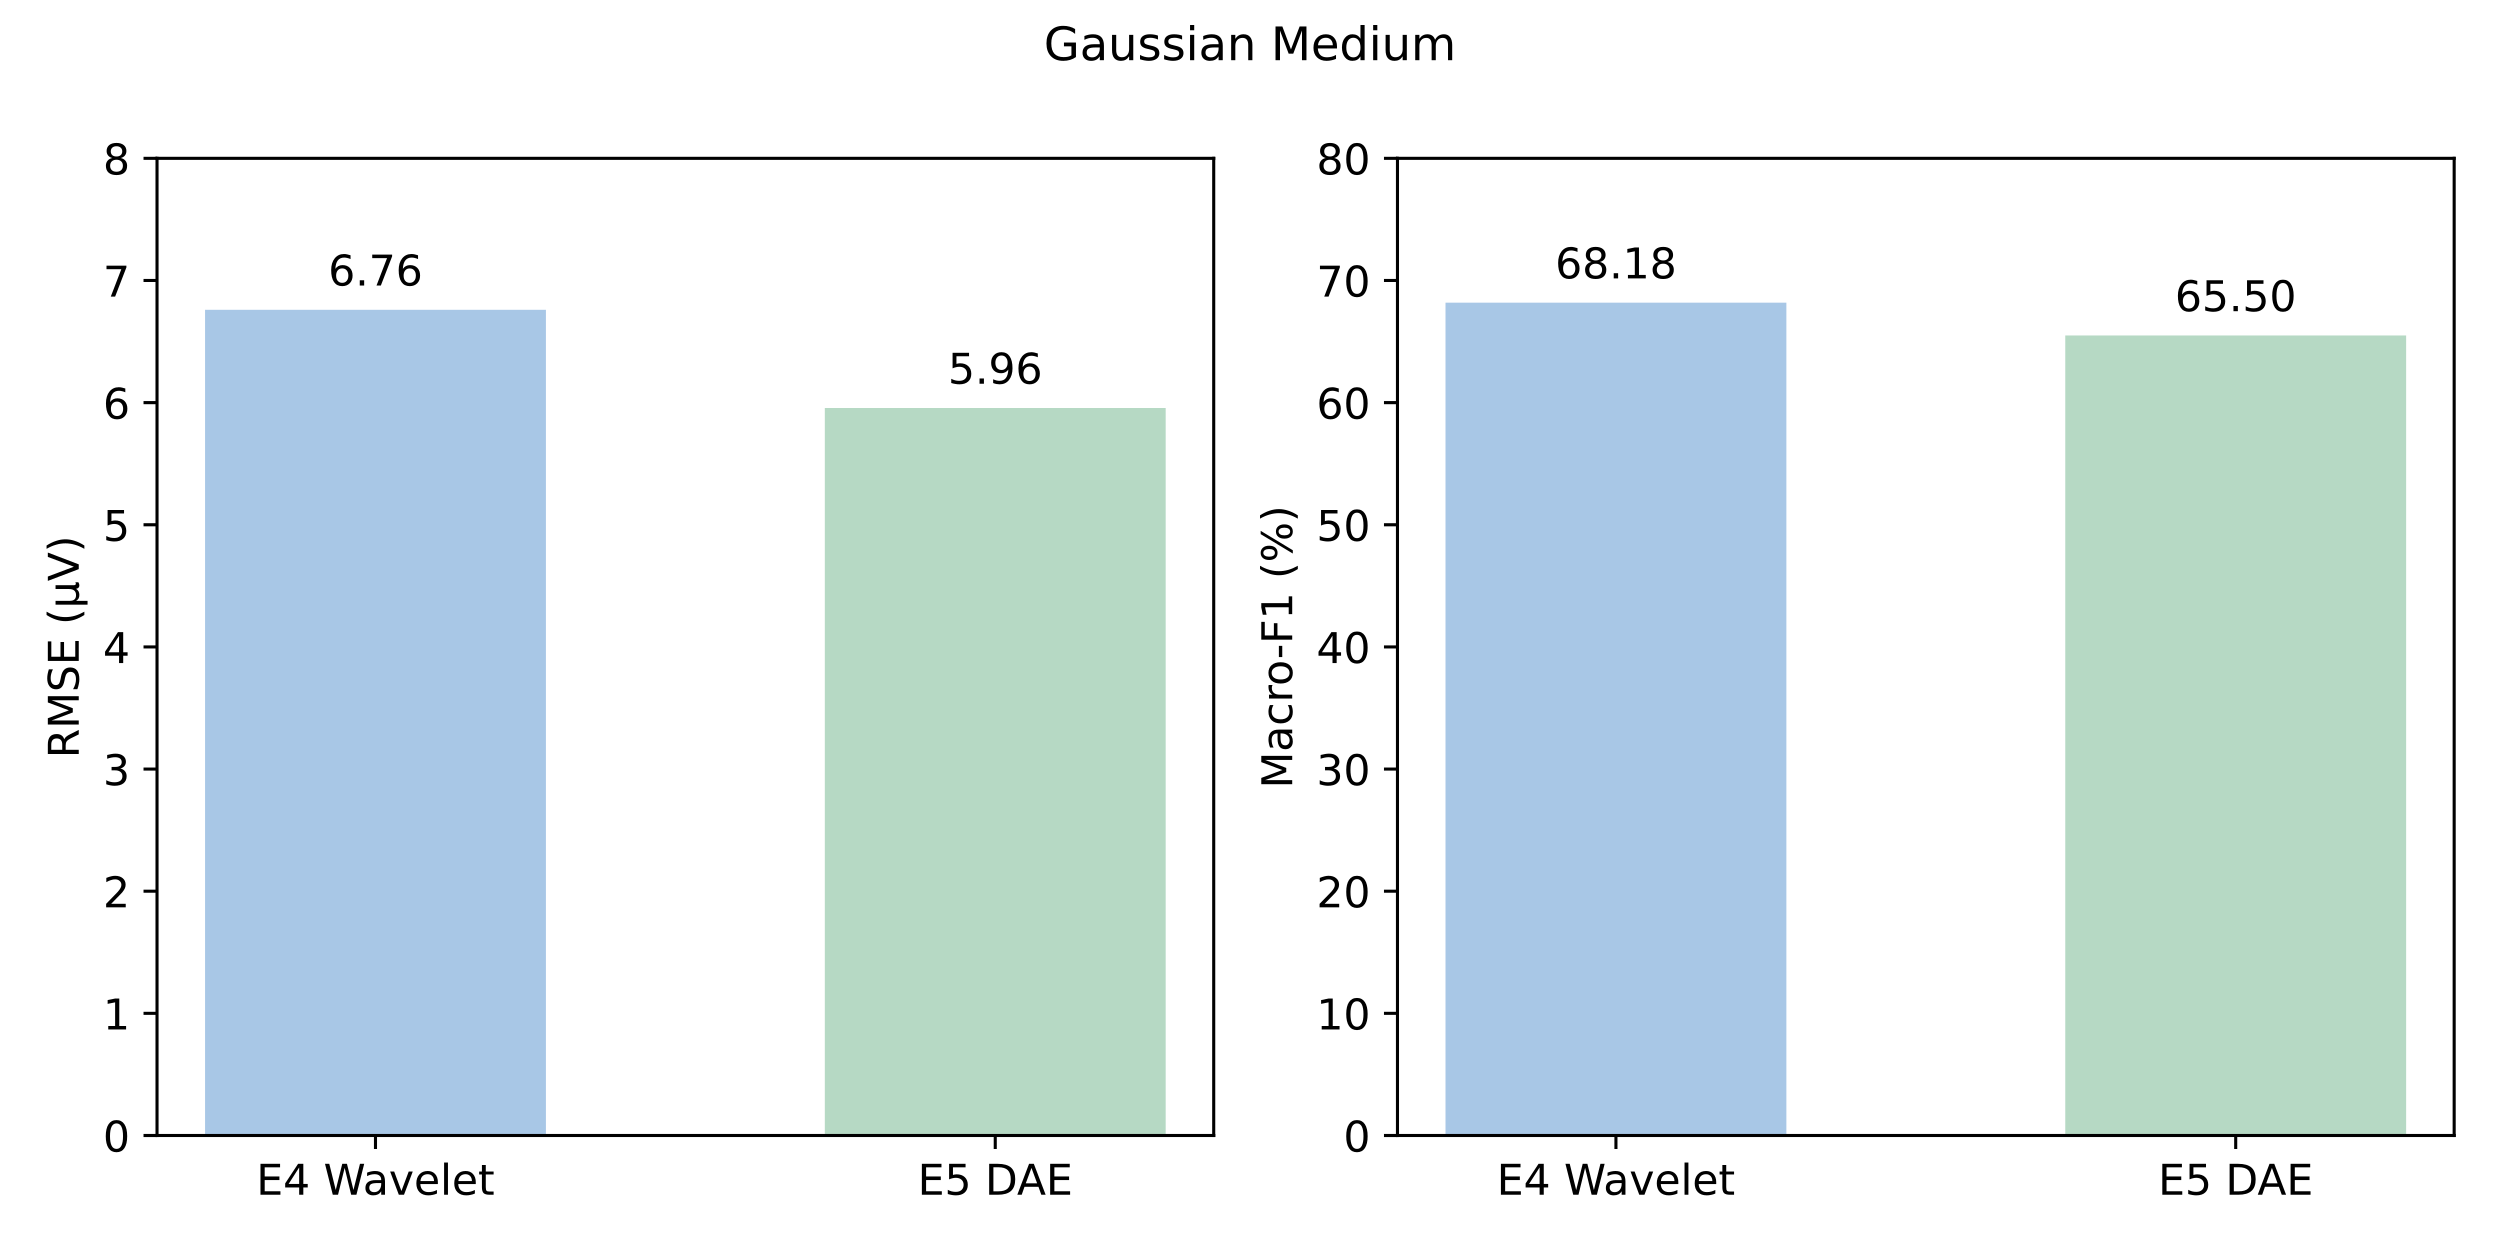
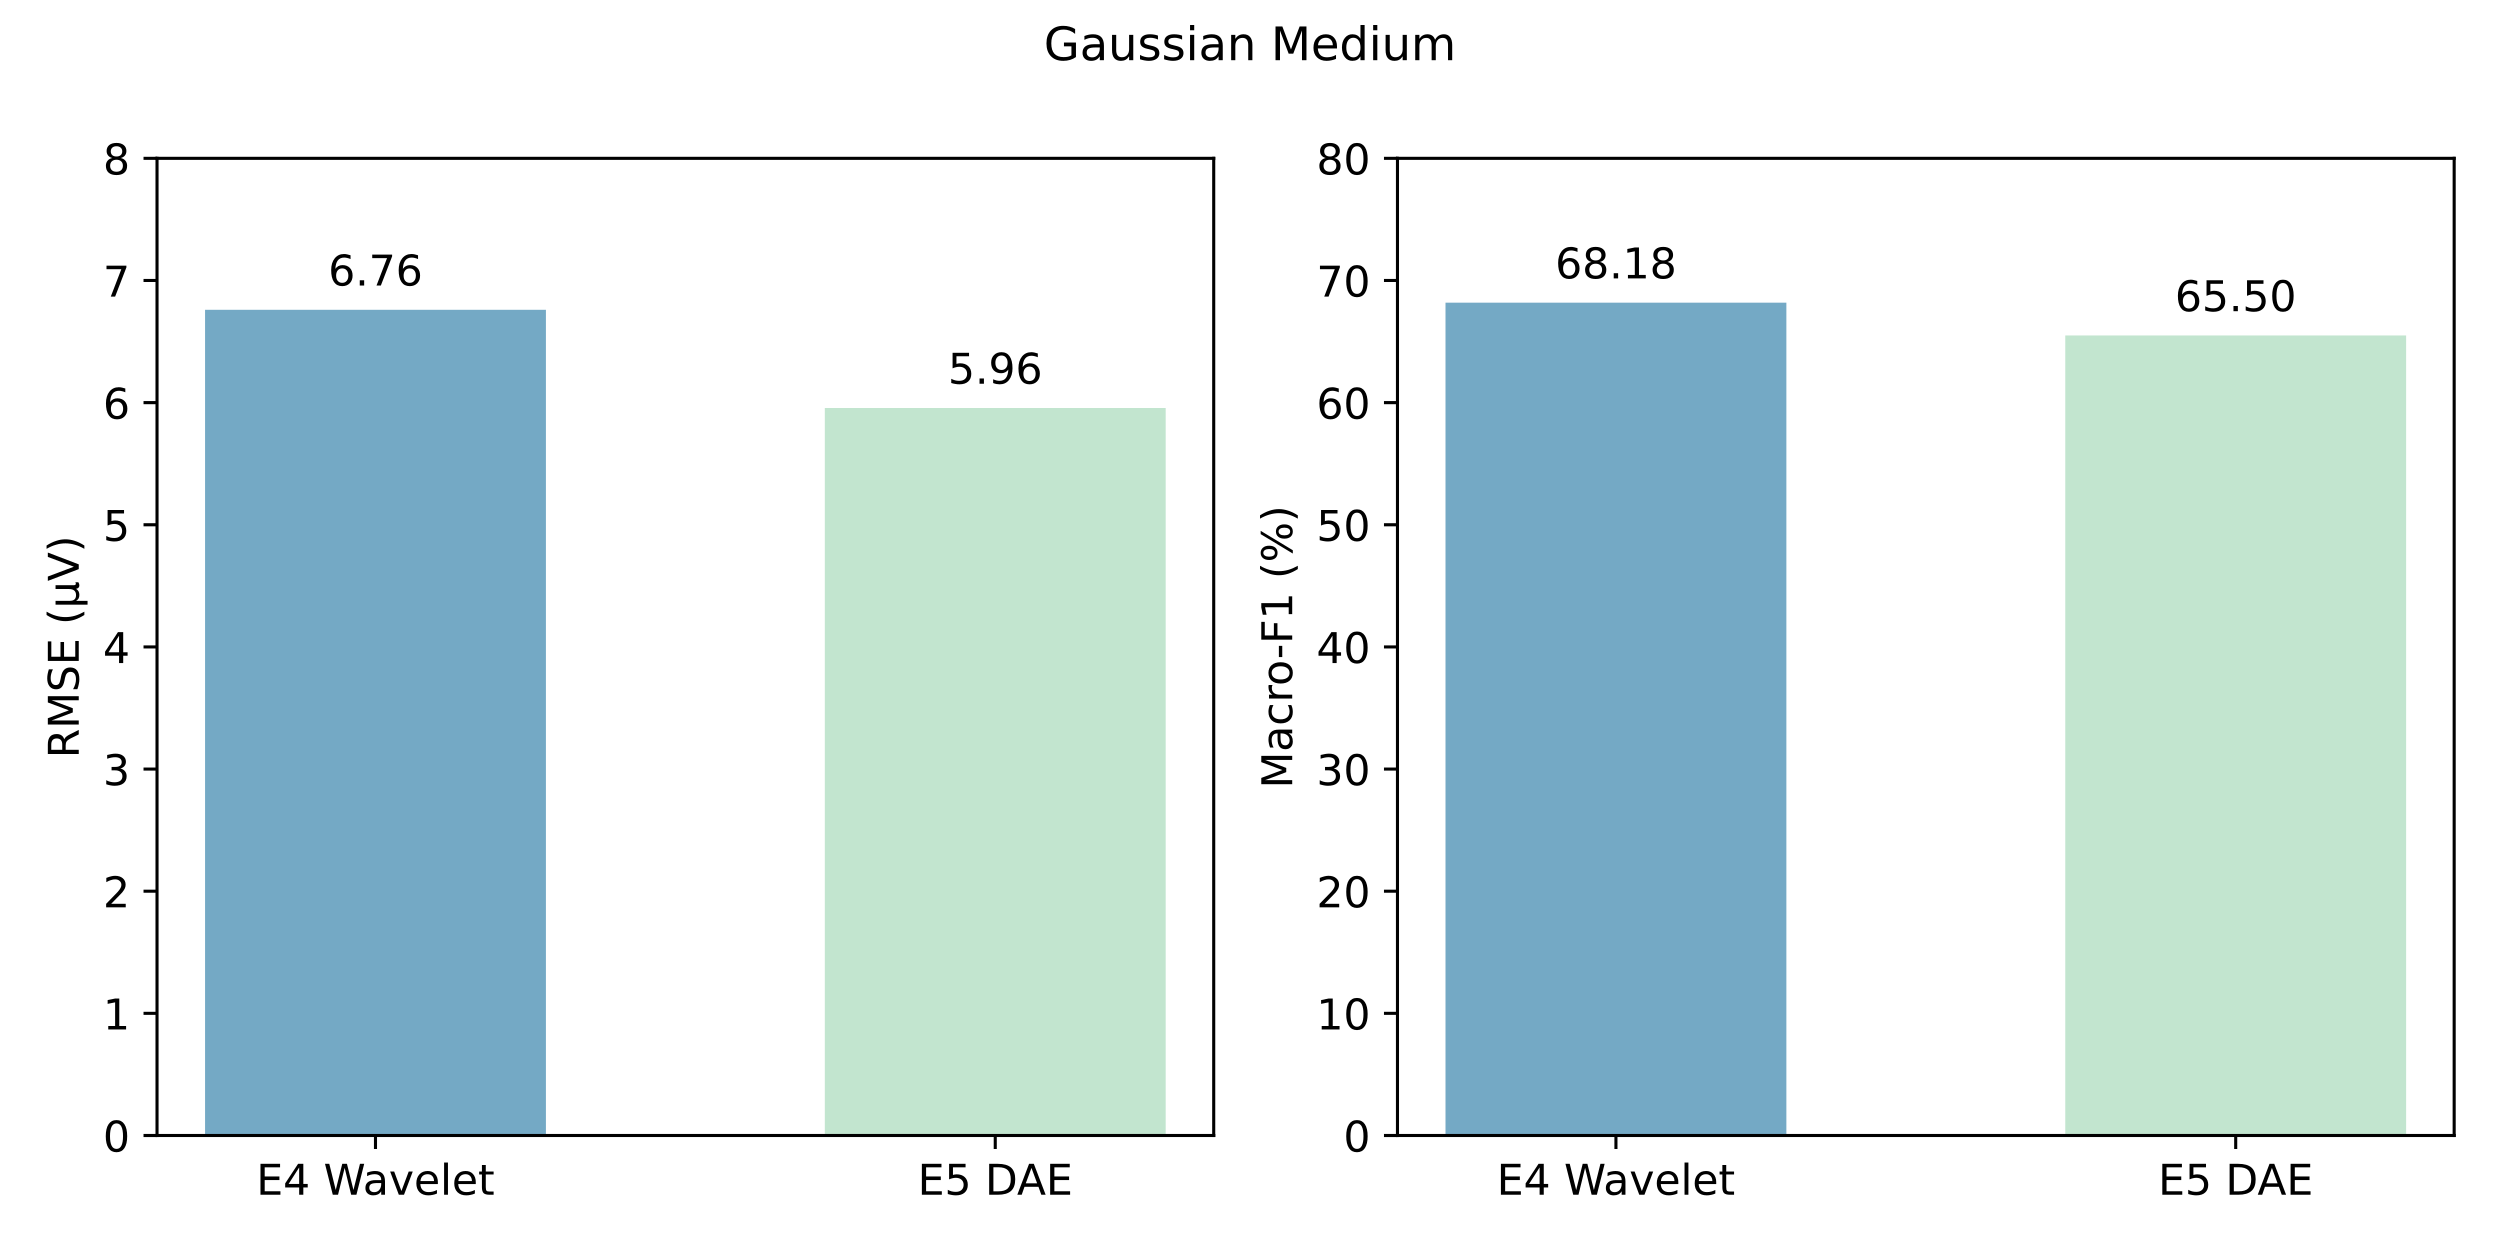
<svg xmlns="http://www.w3.org/2000/svg" xmlns:xlink="http://www.w3.org/1999/xlink" width="648pt" height="324pt" viewBox="0 0 648 324" version="1.1">
  <defs>
    <style type="text/css">*{stroke-linejoin: round; stroke-linecap: butt}</style>
  </defs>
  <g id="figure_1">
    <g id="patch_1">
      <path d="M 0 324 L 648 324 L 648 0 L 0 0 z " style="fill: #ffffff" />
    </g>
    <g id="axes_1">
      <g id="patch_2">
        <path d="M 40.7 294.32 L 314.595 294.32 L 314.595 41.04 L 40.7 41.04 z " style="fill: #ffffff" />
      </g>
      <g id="patch_3">
-         <path d="M 53.15 294.32 L 141.503 294.32 L 141.503 80.298 L 53.15 80.298 z " clip-path="url(#p0c9abd44ae)" style="fill: #a8c7e6" />
+         <path d="M 53.15 294.32 L 141.503 294.32 L 141.503 80.298 L 53.15 80.298 z " clip-path="url(#pb8c6c25f15)" style="fill: #74a9c5" />
      </g>
      <g id="patch_4">
-         <path d="M 213.792 294.32 L 302.145 294.32 L 302.145 105.749 L 213.792 105.749 z " clip-path="url(#p0c9abd44ae)" style="fill: #b6d9c4" />
+         <path d="M 213.792 294.32 L 302.145 294.32 L 302.145 105.749 L 213.792 105.749 z " clip-path="url(#pb8c6c25f15)" style="fill: #c2e5cf" />
      </g>
      <g id="matplotlib.axis_1">
        <g id="xtick_1">
          <g id="line2d_1">
            <defs>
-               <path id="m8988bc46bd" d="M 0 0 L 0 3.5 " style="stroke: #000000; stroke-width: 0.8" />
+               <path id="m7a5c05d7f9" d="M 0 0 L 0 3.5 " style="stroke: #000000; stroke-width: 0.8" />
            </defs>
            <g>
-               <use xlink:href="#m8988bc46bd" x="97.326" y="294.32" style="stroke: #000000; stroke-width: 0.8" />
+               <use xlink:href="#m7a5c05d7f9" x="97.326" y="294.32" style="stroke: #000000; stroke-width: 0.8" />
            </g>
          </g>
          <g id="text_1">
            <text style="font-size: 11px; font-family: 'DejaVu Sans'; text-anchor: middle" x="97.326" y="309.678" transform="rotate(-0 97.32639 309.6783)">E4 Wavelet</text>
          </g>
        </g>
        <g id="xtick_2">
          <g id="line2d_2">
            <g>
-               <use xlink:href="#m8988bc46bd" x="257.969" y="294.32" style="stroke: #000000; stroke-width: 0.8" />
+               <use xlink:href="#m7a5c05d7f9" x="257.969" y="294.32" style="stroke: #000000; stroke-width: 0.8" />
            </g>
          </g>
          <g id="text_2">
            <text style="font-size: 11px; font-family: 'DejaVu Sans'; text-anchor: middle" x="257.969" y="309.678" transform="rotate(-0 257.9686 309.6783)">E5 DAE</text>
          </g>
        </g>
      </g>
      <g id="matplotlib.axis_2">
        <g id="ytick_1">
          <g id="line2d_3">
            <defs>
-               <path id="mc35673a9a9" d="M 0 0 L -3.5 0 " style="stroke: #000000; stroke-width: 0.8" />
+               <path id="me0447ffa85" d="M 0 0 L -3.5 0 " style="stroke: #000000; stroke-width: 0.8" />
            </defs>
            <g>
-               <use xlink:href="#mc35673a9a9" x="40.7" y="294.32" style="stroke: #000000; stroke-width: 0.8" />
+               <use xlink:href="#me0447ffa85" x="40.7" y="294.32" style="stroke: #000000; stroke-width: 0.8" />
            </g>
          </g>
          <g id="text_3">
            <text style="font-size: 11px; font-family: 'DejaVu Sans'; text-anchor: end" x="33.7" y="298.499" transform="rotate(-0 33.7 298.4991)">0</text>
          </g>
        </g>
        <g id="ytick_2">
          <g id="line2d_4">
            <g>
-               <use xlink:href="#mc35673a9a9" x="40.7" y="262.66" style="stroke: #000000; stroke-width: 0.8" />
+               <use xlink:href="#me0447ffa85" x="40.7" y="262.66" style="stroke: #000000; stroke-width: 0.8" />
            </g>
          </g>
          <g id="text_4">
            <text style="font-size: 11px; font-family: 'DejaVu Sans'; text-anchor: end" x="33.7" y="266.839" transform="rotate(-0 33.7 266.8391)">1</text>
          </g>
        </g>
        <g id="ytick_3">
          <g id="line2d_5">
            <g>
-               <use xlink:href="#mc35673a9a9" x="40.7" y="231" style="stroke: #000000; stroke-width: 0.8" />
+               <use xlink:href="#me0447ffa85" x="40.7" y="231" style="stroke: #000000; stroke-width: 0.8" />
            </g>
          </g>
          <g id="text_5">
            <text style="font-size: 11px; font-family: 'DejaVu Sans'; text-anchor: end" x="33.7" y="235.179" transform="rotate(-0 33.7 235.1791)">2</text>
          </g>
        </g>
        <g id="ytick_4">
          <g id="line2d_6">
            <g>
-               <use xlink:href="#mc35673a9a9" x="40.7" y="199.34" style="stroke: #000000; stroke-width: 0.8" />
+               <use xlink:href="#me0447ffa85" x="40.7" y="199.34" style="stroke: #000000; stroke-width: 0.8" />
            </g>
          </g>
          <g id="text_6">
            <text style="font-size: 11px; font-family: 'DejaVu Sans'; text-anchor: end" x="33.7" y="203.519" transform="rotate(-0 33.7 203.5191)">3</text>
          </g>
        </g>
        <g id="ytick_5">
          <g id="line2d_7">
            <g>
-               <use xlink:href="#mc35673a9a9" x="40.7" y="167.68" style="stroke: #000000; stroke-width: 0.8" />
+               <use xlink:href="#me0447ffa85" x="40.7" y="167.68" style="stroke: #000000; stroke-width: 0.8" />
            </g>
          </g>
          <g id="text_7">
            <text style="font-size: 11px; font-family: 'DejaVu Sans'; text-anchor: end" x="33.7" y="171.859" transform="rotate(-0 33.7 171.8591)">4</text>
          </g>
        </g>
        <g id="ytick_6">
          <g id="line2d_8">
            <g>
-               <use xlink:href="#mc35673a9a9" x="40.7" y="136.02" style="stroke: #000000; stroke-width: 0.8" />
+               <use xlink:href="#me0447ffa85" x="40.7" y="136.02" style="stroke: #000000; stroke-width: 0.8" />
            </g>
          </g>
          <g id="text_8">
            <text style="font-size: 11px; font-family: 'DejaVu Sans'; text-anchor: end" x="33.7" y="140.199" transform="rotate(-0 33.7 140.1991)">5</text>
          </g>
        </g>
        <g id="ytick_7">
          <g id="line2d_9">
            <g>
-               <use xlink:href="#mc35673a9a9" x="40.7" y="104.36" style="stroke: #000000; stroke-width: 0.8" />
+               <use xlink:href="#me0447ffa85" x="40.7" y="104.36" style="stroke: #000000; stroke-width: 0.8" />
            </g>
          </g>
          <g id="text_9">
            <text style="font-size: 11px; font-family: 'DejaVu Sans'; text-anchor: end" x="33.7" y="108.539" transform="rotate(-0 33.7 108.5391)">6</text>
          </g>
        </g>
        <g id="ytick_8">
          <g id="line2d_10">
            <g>
-               <use xlink:href="#mc35673a9a9" x="40.7" y="72.7" style="stroke: #000000; stroke-width: 0.8" />
+               <use xlink:href="#me0447ffa85" x="40.7" y="72.7" style="stroke: #000000; stroke-width: 0.8" />
            </g>
          </g>
          <g id="text_10">
            <text style="font-size: 11px; font-family: 'DejaVu Sans'; text-anchor: end" x="33.7" y="76.879" transform="rotate(-0 33.7 76.87914)">7</text>
          </g>
        </g>
        <g id="ytick_9">
          <g id="line2d_11">
            <g>
-               <use xlink:href="#mc35673a9a9" x="40.7" y="41.04" style="stroke: #000000; stroke-width: 0.8" />
+               <use xlink:href="#me0447ffa85" x="40.7" y="41.04" style="stroke: #000000; stroke-width: 0.8" />
            </g>
          </g>
          <g id="text_11">
            <text style="font-size: 11px; font-family: 'DejaVu Sans'; text-anchor: end" x="33.7" y="45.219" transform="rotate(-0 33.7 45.21914)">8</text>
          </g>
        </g>
        <g id="text_12">
          <text style="font-size: 11px; font-family: 'DejaVu Sans'; text-anchor: middle" x="20.414" y="167.68" transform="rotate(-90 20.41359 167.68)">RMSE (µV)</text>
        </g>
      </g>
      <g id="patch_5">
        <path d="M 40.7 294.32 L 40.7 41.04 " style="fill: none; stroke: #000000; stroke-width: 0.8; stroke-linejoin: miter; stroke-linecap: square" />
      </g>
      <g id="patch_6">
        <path d="M 314.595 294.32 L 314.595 41.04 " style="fill: none; stroke: #000000; stroke-width: 0.8; stroke-linejoin: miter; stroke-linecap: square" />
      </g>
      <g id="patch_7">
        <path d="M 40.7 294.32 L 314.595 294.32 " style="fill: none; stroke: #000000; stroke-width: 0.8; stroke-linejoin: miter; stroke-linecap: square" />
      </g>
      <g id="patch_8">
        <path d="M 40.7 41.04 L 314.595 41.04 " style="fill: none; stroke: #000000; stroke-width: 0.8; stroke-linejoin: miter; stroke-linecap: square" />
      </g>
      <g id="text_13">
        <text style="font-size: 11px; font-family: 'DejaVu Sans'; text-anchor: middle" x="97.326" y="74.01" transform="rotate(-0 97.32639 74.01033)">6.76</text>
      </g>
      <g id="text_14">
        <text style="font-size: 11px; font-family: 'DejaVu Sans'; text-anchor: middle" x="257.969" y="99.461" transform="rotate(-0 257.9686 99.46097)">5.96</text>
      </g>
    </g>
    <g id="axes_2">
      <g id="patch_9">
        <path d="M 362.225 294.32 L 636.12 294.32 L 636.12 41.04 L 362.225 41.04 z " style="fill: #ffffff" />
      </g>
      <g id="patch_10">
-         <path d="M 374.675 294.32 L 463.028 294.32 L 463.028 78.451 L 374.675 78.451 z " clip-path="url(#pbc40e2afde)" style="fill: #a8c7e6" />
+         <path d="M 374.675 294.32 L 463.028 294.32 L 463.028 78.451 L 374.675 78.451 z " clip-path="url(#p931a13ced6)" style="fill: #74a9c5" />
      </g>
      <g id="patch_11">
-         <path d="M 535.317 294.32 L 623.67 294.32 L 623.67 86.955 L 535.317 86.955 z " clip-path="url(#pbc40e2afde)" style="fill: #b6d9c4" />
+         <path d="M 535.317 294.32 L 623.67 294.32 L 623.67 86.955 L 535.317 86.955 z " clip-path="url(#p931a13ced6)" style="fill: #c2e5cf" />
      </g>
      <g id="matplotlib.axis_3">
        <g id="xtick_3">
          <g id="line2d_12">
            <g>
-               <use xlink:href="#m8988bc46bd" x="418.851" y="294.32" style="stroke: #000000; stroke-width: 0.8" />
+               <use xlink:href="#m7a5c05d7f9" x="418.851" y="294.32" style="stroke: #000000; stroke-width: 0.8" />
            </g>
          </g>
          <g id="text_15">
            <text style="font-size: 11px; font-family: 'DejaVu Sans'; text-anchor: middle" x="418.851" y="309.678" transform="rotate(-0 418.8514 309.6783)">E4 Wavelet</text>
          </g>
        </g>
        <g id="xtick_4">
          <g id="line2d_13">
            <g>
-               <use xlink:href="#m8988bc46bd" x="579.494" y="294.32" style="stroke: #000000; stroke-width: 0.8" />
+               <use xlink:href="#m7a5c05d7f9" x="579.494" y="294.32" style="stroke: #000000; stroke-width: 0.8" />
            </g>
          </g>
          <g id="text_16">
            <text style="font-size: 11px; font-family: 'DejaVu Sans'; text-anchor: middle" x="579.494" y="309.678" transform="rotate(-0 579.4936 309.6783)">E5 DAE</text>
          </g>
        </g>
      </g>
      <g id="matplotlib.axis_4">
        <g id="ytick_10">
          <g id="line2d_14">
            <g>
-               <use xlink:href="#mc35673a9a9" x="362.225" y="294.32" style="stroke: #000000; stroke-width: 0.8" />
+               <use xlink:href="#me0447ffa85" x="362.225" y="294.32" style="stroke: #000000; stroke-width: 0.8" />
            </g>
          </g>
          <g id="text_17">
            <text style="font-size: 11px; font-family: 'DejaVu Sans'; text-anchor: end" x="355.225" y="298.499" transform="rotate(-0 355.225 298.4991)">0</text>
          </g>
        </g>
        <g id="ytick_11">
          <g id="line2d_15">
            <g>
-               <use xlink:href="#mc35673a9a9" x="362.225" y="262.66" style="stroke: #000000; stroke-width: 0.8" />
+               <use xlink:href="#me0447ffa85" x="362.225" y="262.66" style="stroke: #000000; stroke-width: 0.8" />
            </g>
          </g>
          <g id="text_18">
            <text style="font-size: 11px; font-family: 'DejaVu Sans'; text-anchor: end" x="355.225" y="266.839" transform="rotate(-0 355.225 266.8391)">10</text>
          </g>
        </g>
        <g id="ytick_12">
          <g id="line2d_16">
            <g>
-               <use xlink:href="#mc35673a9a9" x="362.225" y="231" style="stroke: #000000; stroke-width: 0.8" />
+               <use xlink:href="#me0447ffa85" x="362.225" y="231" style="stroke: #000000; stroke-width: 0.8" />
            </g>
          </g>
          <g id="text_19">
            <text style="font-size: 11px; font-family: 'DejaVu Sans'; text-anchor: end" x="355.225" y="235.179" transform="rotate(-0 355.225 235.1791)">20</text>
          </g>
        </g>
        <g id="ytick_13">
          <g id="line2d_17">
            <g>
-               <use xlink:href="#mc35673a9a9" x="362.225" y="199.34" style="stroke: #000000; stroke-width: 0.8" />
+               <use xlink:href="#me0447ffa85" x="362.225" y="199.34" style="stroke: #000000; stroke-width: 0.8" />
            </g>
          </g>
          <g id="text_20">
            <text style="font-size: 11px; font-family: 'DejaVu Sans'; text-anchor: end" x="355.225" y="203.519" transform="rotate(-0 355.225 203.5191)">30</text>
          </g>
        </g>
        <g id="ytick_14">
          <g id="line2d_18">
            <g>
-               <use xlink:href="#mc35673a9a9" x="362.225" y="167.68" style="stroke: #000000; stroke-width: 0.8" />
+               <use xlink:href="#me0447ffa85" x="362.225" y="167.68" style="stroke: #000000; stroke-width: 0.8" />
            </g>
          </g>
          <g id="text_21">
            <text style="font-size: 11px; font-family: 'DejaVu Sans'; text-anchor: end" x="355.225" y="171.859" transform="rotate(-0 355.225 171.8591)">40</text>
          </g>
        </g>
        <g id="ytick_15">
          <g id="line2d_19">
            <g>
-               <use xlink:href="#mc35673a9a9" x="362.225" y="136.02" style="stroke: #000000; stroke-width: 0.8" />
+               <use xlink:href="#me0447ffa85" x="362.225" y="136.02" style="stroke: #000000; stroke-width: 0.8" />
            </g>
          </g>
          <g id="text_22">
            <text style="font-size: 11px; font-family: 'DejaVu Sans'; text-anchor: end" x="355.225" y="140.199" transform="rotate(-0 355.225 140.1991)">50</text>
          </g>
        </g>
        <g id="ytick_16">
          <g id="line2d_20">
            <g>
-               <use xlink:href="#mc35673a9a9" x="362.225" y="104.36" style="stroke: #000000; stroke-width: 0.8" />
+               <use xlink:href="#me0447ffa85" x="362.225" y="104.36" style="stroke: #000000; stroke-width: 0.8" />
            </g>
          </g>
          <g id="text_23">
            <text style="font-size: 11px; font-family: 'DejaVu Sans'; text-anchor: end" x="355.225" y="108.539" transform="rotate(-0 355.225 108.5391)">60</text>
          </g>
        </g>
        <g id="ytick_17">
          <g id="line2d_21">
            <g>
-               <use xlink:href="#mc35673a9a9" x="362.225" y="72.7" style="stroke: #000000; stroke-width: 0.8" />
+               <use xlink:href="#me0447ffa85" x="362.225" y="72.7" style="stroke: #000000; stroke-width: 0.8" />
            </g>
          </g>
          <g id="text_24">
            <text style="font-size: 11px; font-family: 'DejaVu Sans'; text-anchor: end" x="355.225" y="76.879" transform="rotate(-0 355.225 76.87914)">70</text>
          </g>
        </g>
        <g id="ytick_18">
          <g id="line2d_22">
            <g>
-               <use xlink:href="#mc35673a9a9" x="362.225" y="41.04" style="stroke: #000000; stroke-width: 0.8" />
+               <use xlink:href="#me0447ffa85" x="362.225" y="41.04" style="stroke: #000000; stroke-width: 0.8" />
            </g>
          </g>
          <g id="text_25">
            <text style="font-size: 11px; font-family: 'DejaVu Sans'; text-anchor: end" x="355.225" y="45.219" transform="rotate(-0 355.225 45.21914)">80</text>
          </g>
        </g>
        <g id="text_26">
          <text style="font-size: 11px; font-family: 'DejaVu Sans'; text-anchor: middle" x="334.94" y="167.68" transform="rotate(-90 334.9398 167.68)">Macro-F1 (%)</text>
        </g>
      </g>
      <g id="patch_12">
        <path d="M 362.225 294.32 L 362.225 41.04 " style="fill: none; stroke: #000000; stroke-width: 0.8; stroke-linejoin: miter; stroke-linecap: square" />
      </g>
      <g id="patch_13">
        <path d="M 636.12 294.32 L 636.12 41.04 " style="fill: none; stroke: #000000; stroke-width: 0.8; stroke-linejoin: miter; stroke-linecap: square" />
      </g>
      <g id="patch_14">
        <path d="M 362.225 294.32 L 636.12 294.32 " style="fill: none; stroke: #000000; stroke-width: 0.8; stroke-linejoin: miter; stroke-linecap: square" />
      </g>
      <g id="patch_15">
        <path d="M 362.225 41.04 L 636.12 41.04 " style="fill: none; stroke: #000000; stroke-width: 0.8; stroke-linejoin: miter; stroke-linecap: square" />
      </g>
      <g id="text_27">
        <text style="font-size: 11px; font-family: 'DejaVu Sans'; text-anchor: middle" x="418.851" y="72.163" transform="rotate(-0 418.8514 72.16288)">68.18</text>
      </g>
      <g id="text_28">
        <text style="font-size: 11px; font-family: 'DejaVu Sans'; text-anchor: middle" x="579.494" y="80.667" transform="rotate(-0 579.4936 80.66724)">65.50</text>
      </g>
    </g>
    <g id="text_29">
      <text style="font-size: 12px; font-family: 'DejaVu Sans'; text-anchor: middle" x="324" y="15.598" transform="rotate(-0 324 15.59812)">Gaussian Medium</text>
    </g>
  </g>
  <defs>
-     <clipPath id="p0c9abd44ae">
+     <clipPath id="pb8c6c25f15">
      <rect x="40.7" y="41.04" width="273.895" height="253.28" />
    </clipPath>
-     <clipPath id="pbc40e2afde">
+     <clipPath id="p931a13ced6">
      <rect x="362.225" y="41.04" width="273.895" height="253.28" />
    </clipPath>
  </defs>
</svg>
